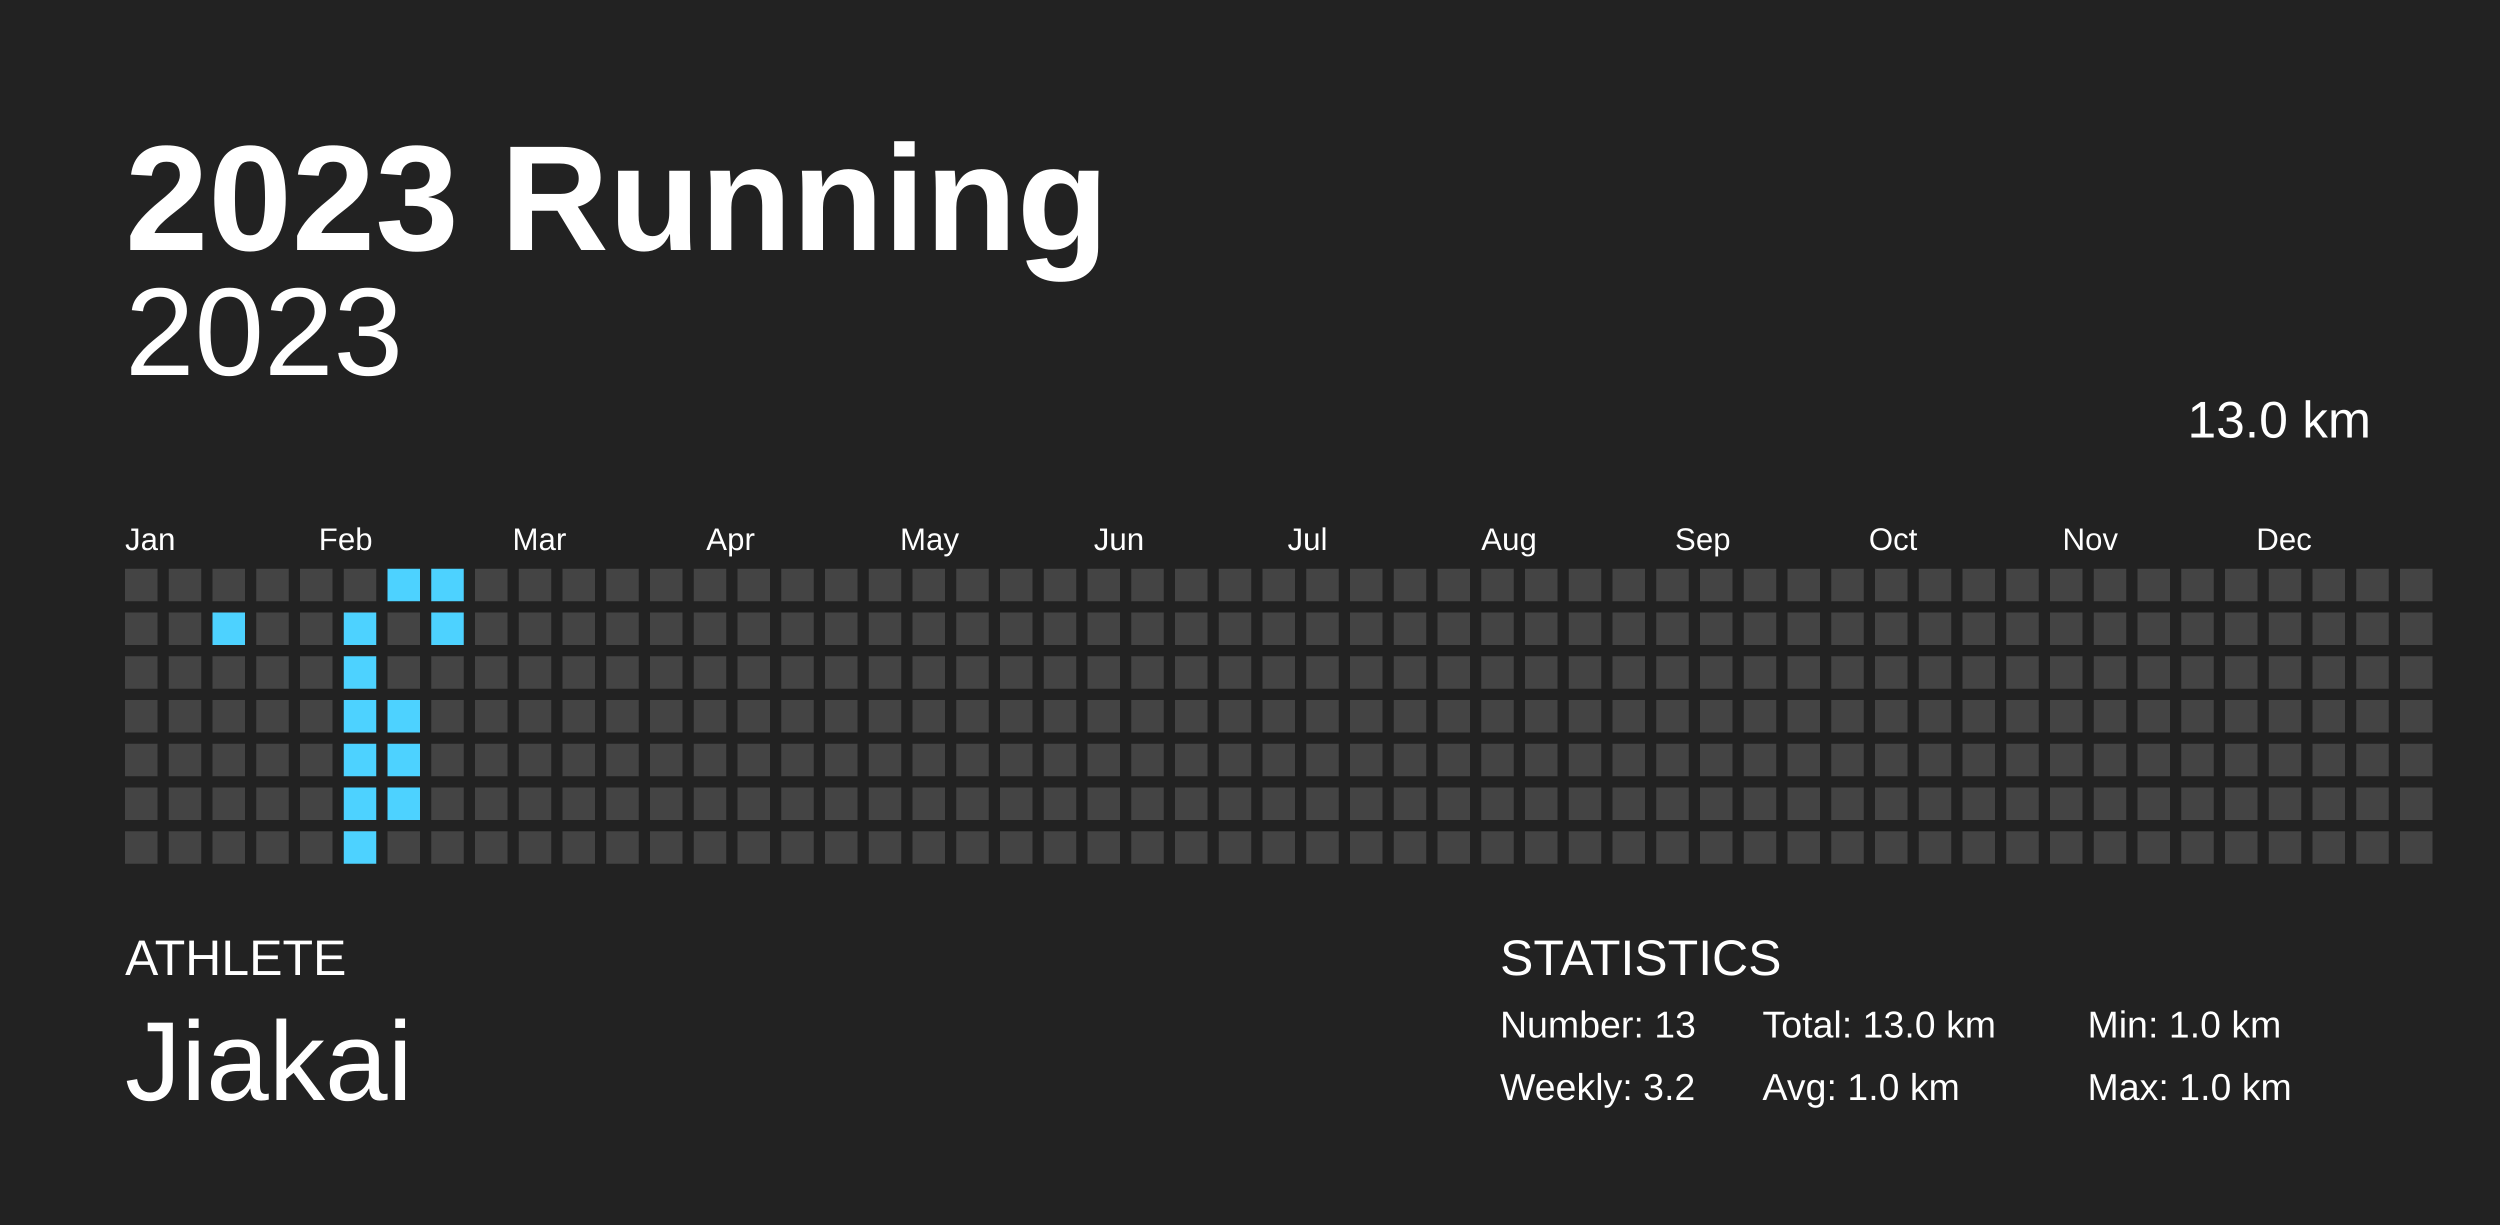
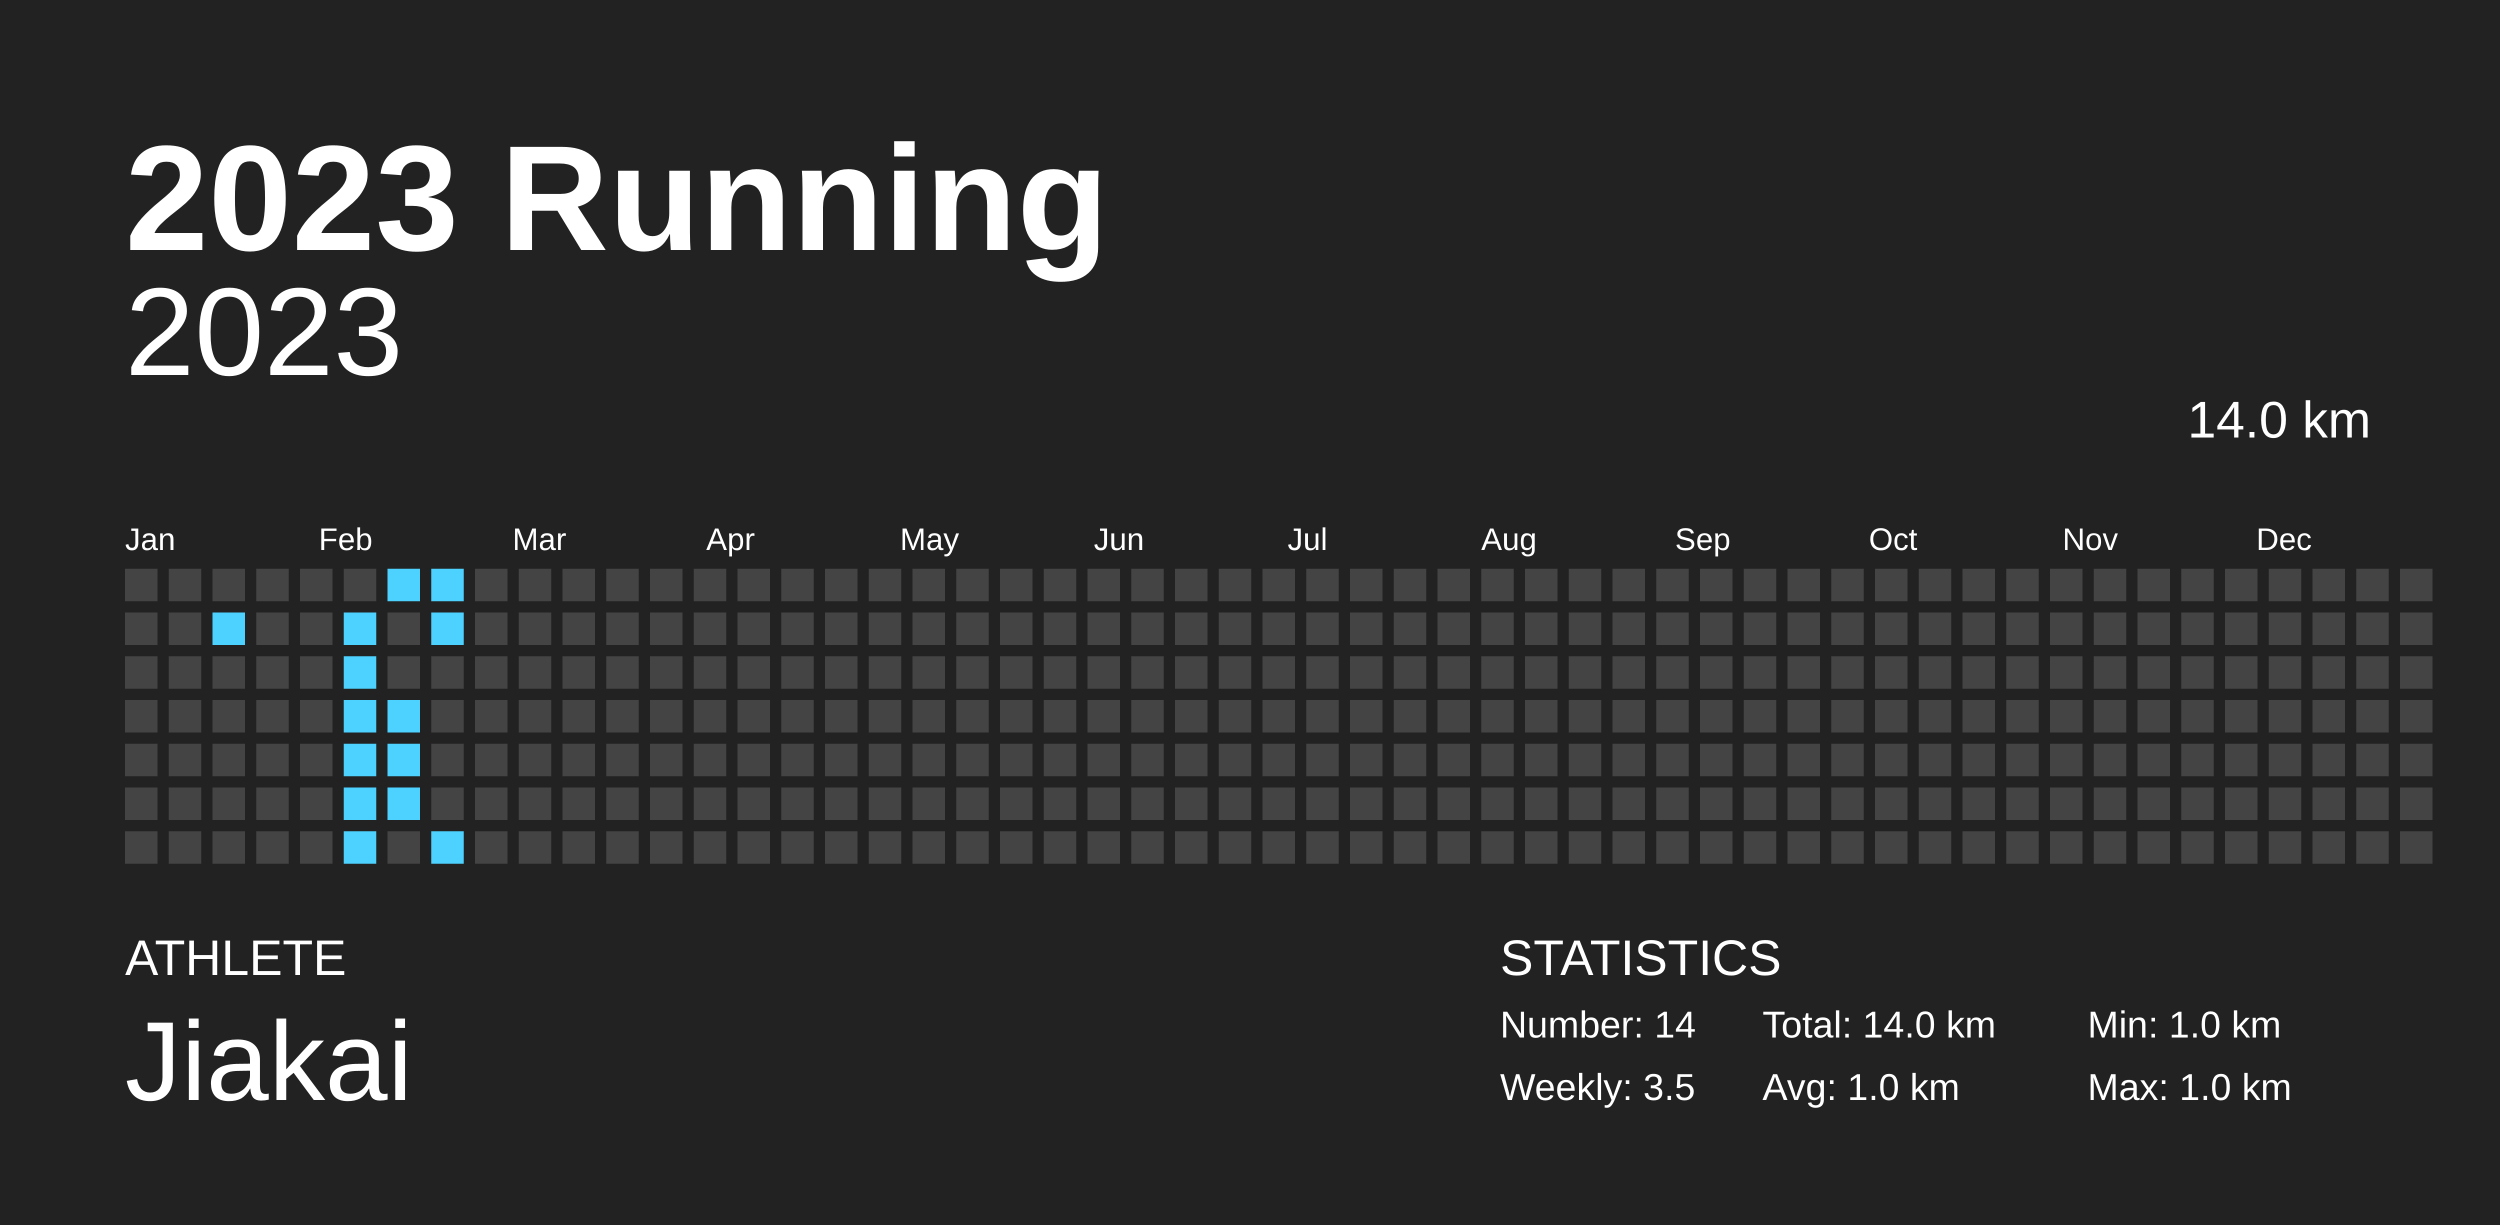
<svg xmlns="http://www.w3.org/2000/svg" baseProfile="full" height="98mm" version="1.1" viewBox="0,0,200,98" width="200mm">
  <defs />
  <rect fill="#222222" height="98" width="200" x="0" y="0" />
  <text fill="#FFFFFF" style="font-size:12px; font-family:Arial; font-weight:bold;" x="10" y="20">2023 Running</text>
  <text fill="#FFFFFF" style="font-size:4px; font-family:Arial" x="10" y="78">ATHLETE</text>
  <text fill="#FFFFFF" style="font-size:9px; font-family:Arial" x="10" y="88">Jiakai</text>
  <text fill="#FFFFFF" style="font-size:4px; font-family:Arial" x="120" y="78">STATISTICS</text>
-   <text fill="#FFFFFF" style="font-size:3px; font-family:Arial" x="120" y="83">Number: 13</text>
-   <text fill="#FFFFFF" style="font-size:3px; font-family:Arial" x="120" y="88">Weekly: 3.2</text>
-   <text fill="#FFFFFF" style="font-size:3px; font-family:Arial" x="141" y="83">Total: 13.0 km</text>
+   <text fill="#FFFFFF" style="font-size:3px; font-family:Arial" x="120" y="83">Number: 14</text>
+   <text fill="#FFFFFF" style="font-size:3px; font-family:Arial" x="120" y="88">Weekly: 3.5</text>
+   <text fill="#FFFFFF" style="font-size:3px; font-family:Arial" x="141" y="83">Total: 14.0 km</text>
  <text fill="#FFFFFF" style="font-size:3px; font-family:Arial" x="141" y="88">Avg: 1.0 km</text>
  <text fill="#FFFFFF" style="font-size:3px; font-family:Arial" x="167" y="83">Min: 1.0 km</text>
  <text fill="#FFFFFF" style="font-size:3px; font-family:Arial" x="167" y="88">Max: 1.0 km</text>
  <text alignment-baseline="hanging" fill="#FFFFFF" style="font-size:10.0px; font-family:Arial;" x="10" y="30">2023</text>
-   <text alignment-baseline="hanging" fill="#FFFFFF" style="font-size:4.125px; font-family:Arial;" x="175" y="35">13.0 km</text>
+   <text alignment-baseline="hanging" fill="#FFFFFF" style="font-size:4.125px; font-family:Arial;" x="175" y="35">14.0 km</text>
  <text fill="#FFFFFF" style="font-size:2.5px; font-family:Arial" x="10.0" y="44">Jan</text>
  <text fill="#FFFFFF" style="font-size:2.5px; font-family:Arial" x="25.5" y="44">Feb</text>
  <text fill="#FFFFFF" style="font-size:2.5px; font-family:Arial" x="41.0" y="44">Mar</text>
  <text fill="#FFFFFF" style="font-size:2.5px; font-family:Arial" x="56.5" y="44">Apr</text>
  <text fill="#FFFFFF" style="font-size:2.5px; font-family:Arial" x="72.0" y="44">May</text>
  <text fill="#FFFFFF" style="font-size:2.5px; font-family:Arial" x="87.5" y="44">Jun</text>
  <text fill="#FFFFFF" style="font-size:2.5px; font-family:Arial" x="103.0" y="44">Jul</text>
  <text fill="#FFFFFF" style="font-size:2.5px; font-family:Arial" x="118.5" y="44">Aug</text>
  <text fill="#FFFFFF" style="font-size:2.5px; font-family:Arial" x="134.0" y="44">Sep</text>
  <text fill="#FFFFFF" style="font-size:2.5px; font-family:Arial" x="149.5" y="44">Oct</text>
  <text fill="#FFFFFF" style="font-size:2.5px; font-family:Arial" x="165.0" y="44">Nov</text>
  <text fill="#FFFFFF" style="font-size:2.5px; font-family:Arial" x="180.5" y="44">Dec</text>
  <rect fill="#444444" height="2.6" width="2.6" x="10.0" y="45.5" />
  <rect fill="#444444" height="2.6" width="2.6" x="10.0" y="49.0" />
  <rect fill="#444444" height="2.6" width="2.6" x="10.0" y="52.5" />
  <rect fill="#444444" height="2.6" width="2.6" x="10.0" y="56.0" />
  <rect fill="#444444" height="2.6" width="2.6" x="10.0" y="59.5" />
  <rect fill="#444444" height="2.6" width="2.6" x="10.0" y="63.0" />
  <rect fill="#444444" height="2.6" width="2.6" x="10.0" y="66.5" />
  <rect fill="#444444" height="2.6" width="2.6" x="13.5" y="45.5" />
  <rect fill="#444444" height="2.6" width="2.6" x="13.5" y="49.0" />
  <rect fill="#444444" height="2.6" width="2.6" x="13.5" y="52.5" />
  <rect fill="#444444" height="2.6" width="2.6" x="13.5" y="56.0" />
  <rect fill="#444444" height="2.6" width="2.6" x="13.5" y="59.5" />
  <rect fill="#444444" height="2.6" width="2.6" x="13.5" y="63.0" />
  <rect fill="#444444" height="2.6" width="2.6" x="13.5" y="66.5" />
  <rect fill="#444444" height="2.6" width="2.6" x="17.0" y="45.5" />
  <rect fill="#4DD2FF" height="2.6" width="2.6" x="17.0" y="49.0" />
  <rect fill="#444444" height="2.6" width="2.6" x="17.0" y="52.5" />
  <rect fill="#444444" height="2.6" width="2.6" x="17.0" y="56.0" />
  <rect fill="#444444" height="2.6" width="2.6" x="17.0" y="59.5" />
  <rect fill="#444444" height="2.6" width="2.6" x="17.0" y="63.0" />
  <rect fill="#444444" height="2.6" width="2.6" x="17.0" y="66.5" />
  <rect fill="#444444" height="2.6" width="2.6" x="20.5" y="45.5" />
  <rect fill="#444444" height="2.6" width="2.6" x="20.5" y="49.0" />
  <rect fill="#444444" height="2.6" width="2.6" x="20.5" y="52.5" />
  <rect fill="#444444" height="2.6" width="2.6" x="20.5" y="56.0" />
  <rect fill="#444444" height="2.6" width="2.6" x="20.5" y="59.5" />
  <rect fill="#444444" height="2.6" width="2.6" x="20.5" y="63.0" />
  <rect fill="#444444" height="2.6" width="2.6" x="20.5" y="66.5" />
  <rect fill="#444444" height="2.6" width="2.6" x="24.0" y="45.5" />
  <rect fill="#444444" height="2.6" width="2.6" x="24.0" y="49.0" />
  <rect fill="#444444" height="2.6" width="2.6" x="24.0" y="52.5" />
  <rect fill="#444444" height="2.6" width="2.6" x="24.0" y="56.0" />
  <rect fill="#444444" height="2.6" width="2.6" x="24.0" y="59.5" />
  <rect fill="#444444" height="2.6" width="2.6" x="24.0" y="63.0" />
  <rect fill="#444444" height="2.6" width="2.6" x="24.0" y="66.5" />
  <rect fill="#444444" height="2.6" width="2.6" x="27.5" y="45.5" />
  <rect fill="#4DD2FF" height="2.6" width="2.6" x="27.5" y="49.0" />
  <rect fill="#4DD2FF" height="2.6" width="2.6" x="27.5" y="52.5" />
  <rect fill="#4DD2FF" height="2.6" width="2.6" x="27.5" y="56.0" />
  <rect fill="#4DD2FF" height="2.6" width="2.6" x="27.5" y="59.5" />
  <rect fill="#4DD2FF" height="2.6" width="2.6" x="27.5" y="63.0" />
  <rect fill="#4DD2FF" height="2.6" width="2.6" x="27.5" y="66.5" />
  <rect fill="#4DD2FF" height="2.6" width="2.6" x="31.0" y="45.5" />
  <rect fill="#444444" height="2.6" width="2.6" x="31.0" y="49.0" />
  <rect fill="#444444" height="2.6" width="2.6" x="31.0" y="52.5" />
  <rect fill="#4DD2FF" height="2.6" width="2.6" x="31.0" y="56.0" />
  <rect fill="#4DD2FF" height="2.6" width="2.6" x="31.0" y="59.5" />
  <rect fill="#4DD2FF" height="2.6" width="2.6" x="31.0" y="63.0" />
  <rect fill="#444444" height="2.6" width="2.6" x="31.0" y="66.5" />
  <rect fill="#4DD2FF" height="2.6" width="2.6" x="34.5" y="45.5" />
  <rect fill="#4DD2FF" height="2.6" width="2.6" x="34.5" y="49.0" />
  <rect fill="#444444" height="2.6" width="2.6" x="34.5" y="52.5" />
  <rect fill="#444444" height="2.6" width="2.6" x="34.5" y="56.0" />
  <rect fill="#444444" height="2.6" width="2.6" x="34.5" y="59.5" />
  <rect fill="#444444" height="2.6" width="2.6" x="34.5" y="63.0" />
-   <rect fill="#444444" height="2.6" width="2.6" x="34.5" y="66.5" />
+   <rect fill="#4DD2FF" height="2.6" width="2.6" x="34.5" y="66.5" />
  <rect fill="#444444" height="2.6" width="2.6" x="38.0" y="45.5" />
  <rect fill="#444444" height="2.6" width="2.6" x="38.0" y="49.0" />
  <rect fill="#444444" height="2.6" width="2.6" x="38.0" y="52.5" />
  <rect fill="#444444" height="2.6" width="2.6" x="38.0" y="56.0" />
  <rect fill="#444444" height="2.6" width="2.6" x="38.0" y="59.5" />
  <rect fill="#444444" height="2.6" width="2.6" x="38.0" y="63.0" />
  <rect fill="#444444" height="2.6" width="2.6" x="38.0" y="66.5" />
  <rect fill="#444444" height="2.6" width="2.6" x="41.5" y="45.5" />
  <rect fill="#444444" height="2.6" width="2.6" x="41.5" y="49.0" />
  <rect fill="#444444" height="2.6" width="2.6" x="41.5" y="52.5" />
  <rect fill="#444444" height="2.6" width="2.6" x="41.5" y="56.0" />
  <rect fill="#444444" height="2.6" width="2.6" x="41.5" y="59.5" />
  <rect fill="#444444" height="2.6" width="2.6" x="41.5" y="63.0" />
  <rect fill="#444444" height="2.6" width="2.6" x="41.5" y="66.5" />
  <rect fill="#444444" height="2.6" width="2.6" x="45.0" y="45.5" />
  <rect fill="#444444" height="2.6" width="2.6" x="45.0" y="49.0" />
  <rect fill="#444444" height="2.6" width="2.6" x="45.0" y="52.5" />
  <rect fill="#444444" height="2.6" width="2.6" x="45.0" y="56.0" />
  <rect fill="#444444" height="2.6" width="2.6" x="45.0" y="59.5" />
  <rect fill="#444444" height="2.6" width="2.6" x="45.0" y="63.0" />
  <rect fill="#444444" height="2.6" width="2.6" x="45.0" y="66.5" />
  <rect fill="#444444" height="2.6" width="2.6" x="48.5" y="45.5" />
  <rect fill="#444444" height="2.6" width="2.6" x="48.5" y="49.0" />
  <rect fill="#444444" height="2.6" width="2.6" x="48.5" y="52.5" />
  <rect fill="#444444" height="2.6" width="2.6" x="48.5" y="56.0" />
  <rect fill="#444444" height="2.6" width="2.6" x="48.5" y="59.5" />
  <rect fill="#444444" height="2.6" width="2.6" x="48.5" y="63.0" />
  <rect fill="#444444" height="2.6" width="2.6" x="48.5" y="66.5" />
  <rect fill="#444444" height="2.6" width="2.6" x="52.0" y="45.5" />
  <rect fill="#444444" height="2.6" width="2.6" x="52.0" y="49.0" />
  <rect fill="#444444" height="2.6" width="2.6" x="52.0" y="52.5" />
  <rect fill="#444444" height="2.6" width="2.6" x="52.0" y="56.0" />
  <rect fill="#444444" height="2.6" width="2.6" x="52.0" y="59.5" />
  <rect fill="#444444" height="2.6" width="2.6" x="52.0" y="63.0" />
  <rect fill="#444444" height="2.6" width="2.6" x="52.0" y="66.5" />
  <rect fill="#444444" height="2.6" width="2.6" x="55.5" y="45.5" />
  <rect fill="#444444" height="2.6" width="2.6" x="55.5" y="49.0" />
  <rect fill="#444444" height="2.6" width="2.6" x="55.5" y="52.5" />
  <rect fill="#444444" height="2.6" width="2.6" x="55.5" y="56.0" />
  <rect fill="#444444" height="2.6" width="2.6" x="55.5" y="59.5" />
  <rect fill="#444444" height="2.6" width="2.6" x="55.5" y="63.0" />
  <rect fill="#444444" height="2.6" width="2.6" x="55.5" y="66.5" />
  <rect fill="#444444" height="2.6" width="2.6" x="59.0" y="45.5" />
  <rect fill="#444444" height="2.6" width="2.6" x="59.0" y="49.0" />
  <rect fill="#444444" height="2.6" width="2.6" x="59.0" y="52.5" />
  <rect fill="#444444" height="2.6" width="2.6" x="59.0" y="56.0" />
  <rect fill="#444444" height="2.6" width="2.6" x="59.0" y="59.5" />
  <rect fill="#444444" height="2.6" width="2.6" x="59.0" y="63.0" />
  <rect fill="#444444" height="2.6" width="2.6" x="59.0" y="66.5" />
  <rect fill="#444444" height="2.6" width="2.6" x="62.5" y="45.5" />
  <rect fill="#444444" height="2.6" width="2.6" x="62.5" y="49.0" />
  <rect fill="#444444" height="2.6" width="2.6" x="62.5" y="52.5" />
  <rect fill="#444444" height="2.6" width="2.6" x="62.5" y="56.0" />
  <rect fill="#444444" height="2.6" width="2.6" x="62.5" y="59.5" />
  <rect fill="#444444" height="2.6" width="2.6" x="62.5" y="63.0" />
  <rect fill="#444444" height="2.6" width="2.6" x="62.5" y="66.5" />
  <rect fill="#444444" height="2.6" width="2.6" x="66.0" y="45.5" />
  <rect fill="#444444" height="2.6" width="2.6" x="66.0" y="49.0" />
  <rect fill="#444444" height="2.6" width="2.6" x="66.0" y="52.5" />
  <rect fill="#444444" height="2.6" width="2.6" x="66.0" y="56.0" />
  <rect fill="#444444" height="2.6" width="2.6" x="66.0" y="59.5" />
  <rect fill="#444444" height="2.6" width="2.6" x="66.0" y="63.0" />
  <rect fill="#444444" height="2.6" width="2.6" x="66.0" y="66.5" />
  <rect fill="#444444" height="2.6" width="2.6" x="69.5" y="45.5" />
  <rect fill="#444444" height="2.6" width="2.6" x="69.5" y="49.0" />
  <rect fill="#444444" height="2.6" width="2.6" x="69.5" y="52.5" />
  <rect fill="#444444" height="2.6" width="2.6" x="69.5" y="56.0" />
  <rect fill="#444444" height="2.6" width="2.6" x="69.5" y="59.5" />
  <rect fill="#444444" height="2.6" width="2.6" x="69.5" y="63.0" />
  <rect fill="#444444" height="2.6" width="2.6" x="69.5" y="66.5" />
  <rect fill="#444444" height="2.6" width="2.6" x="73.0" y="45.5" />
  <rect fill="#444444" height="2.6" width="2.6" x="73.0" y="49.0" />
  <rect fill="#444444" height="2.6" width="2.6" x="73.0" y="52.5" />
  <rect fill="#444444" height="2.6" width="2.6" x="73.0" y="56.0" />
  <rect fill="#444444" height="2.6" width="2.6" x="73.0" y="59.5" />
  <rect fill="#444444" height="2.6" width="2.6" x="73.0" y="63.0" />
  <rect fill="#444444" height="2.6" width="2.6" x="73.0" y="66.5" />
  <rect fill="#444444" height="2.6" width="2.6" x="76.5" y="45.5" />
  <rect fill="#444444" height="2.6" width="2.6" x="76.5" y="49.0" />
  <rect fill="#444444" height="2.6" width="2.6" x="76.5" y="52.5" />
  <rect fill="#444444" height="2.6" width="2.6" x="76.5" y="56.0" />
  <rect fill="#444444" height="2.6" width="2.6" x="76.5" y="59.5" />
  <rect fill="#444444" height="2.6" width="2.6" x="76.5" y="63.0" />
  <rect fill="#444444" height="2.6" width="2.6" x="76.5" y="66.5" />
  <rect fill="#444444" height="2.6" width="2.6" x="80.0" y="45.5" />
  <rect fill="#444444" height="2.6" width="2.6" x="80.0" y="49.0" />
  <rect fill="#444444" height="2.6" width="2.6" x="80.0" y="52.5" />
  <rect fill="#444444" height="2.6" width="2.6" x="80.0" y="56.0" />
  <rect fill="#444444" height="2.6" width="2.6" x="80.0" y="59.5" />
  <rect fill="#444444" height="2.6" width="2.6" x="80.0" y="63.0" />
  <rect fill="#444444" height="2.6" width="2.6" x="80.0" y="66.5" />
  <rect fill="#444444" height="2.6" width="2.6" x="83.5" y="45.5" />
  <rect fill="#444444" height="2.6" width="2.6" x="83.5" y="49.0" />
  <rect fill="#444444" height="2.6" width="2.6" x="83.5" y="52.5" />
  <rect fill="#444444" height="2.6" width="2.6" x="83.5" y="56.0" />
  <rect fill="#444444" height="2.6" width="2.6" x="83.5" y="59.5" />
  <rect fill="#444444" height="2.6" width="2.6" x="83.5" y="63.0" />
  <rect fill="#444444" height="2.6" width="2.6" x="83.5" y="66.5" />
  <rect fill="#444444" height="2.6" width="2.6" x="87.0" y="45.5" />
  <rect fill="#444444" height="2.6" width="2.6" x="87.0" y="49.0" />
  <rect fill="#444444" height="2.6" width="2.6" x="87.0" y="52.5" />
  <rect fill="#444444" height="2.6" width="2.6" x="87.0" y="56.0" />
  <rect fill="#444444" height="2.6" width="2.6" x="87.0" y="59.5" />
  <rect fill="#444444" height="2.6" width="2.6" x="87.0" y="63.0" />
  <rect fill="#444444" height="2.6" width="2.6" x="87.0" y="66.5" />
  <rect fill="#444444" height="2.6" width="2.6" x="90.5" y="45.5" />
  <rect fill="#444444" height="2.6" width="2.6" x="90.5" y="49.0" />
  <rect fill="#444444" height="2.6" width="2.6" x="90.5" y="52.5" />
  <rect fill="#444444" height="2.6" width="2.6" x="90.5" y="56.0" />
  <rect fill="#444444" height="2.6" width="2.6" x="90.5" y="59.5" />
  <rect fill="#444444" height="2.6" width="2.6" x="90.5" y="63.0" />
  <rect fill="#444444" height="2.6" width="2.6" x="90.5" y="66.5" />
  <rect fill="#444444" height="2.6" width="2.6" x="94.0" y="45.5" />
  <rect fill="#444444" height="2.6" width="2.6" x="94.0" y="49.0" />
  <rect fill="#444444" height="2.6" width="2.6" x="94.0" y="52.5" />
  <rect fill="#444444" height="2.6" width="2.6" x="94.0" y="56.0" />
  <rect fill="#444444" height="2.6" width="2.6" x="94.0" y="59.5" />
  <rect fill="#444444" height="2.6" width="2.6" x="94.0" y="63.0" />
  <rect fill="#444444" height="2.6" width="2.6" x="94.0" y="66.5" />
  <rect fill="#444444" height="2.6" width="2.6" x="97.5" y="45.5" />
  <rect fill="#444444" height="2.6" width="2.6" x="97.5" y="49.0" />
  <rect fill="#444444" height="2.6" width="2.6" x="97.5" y="52.5" />
  <rect fill="#444444" height="2.6" width="2.6" x="97.5" y="56.0" />
  <rect fill="#444444" height="2.6" width="2.6" x="97.5" y="59.5" />
  <rect fill="#444444" height="2.6" width="2.6" x="97.5" y="63.0" />
  <rect fill="#444444" height="2.6" width="2.6" x="97.5" y="66.5" />
  <rect fill="#444444" height="2.6" width="2.6" x="101.0" y="45.5" />
  <rect fill="#444444" height="2.6" width="2.6" x="101.0" y="49.0" />
  <rect fill="#444444" height="2.6" width="2.6" x="101.0" y="52.5" />
  <rect fill="#444444" height="2.6" width="2.6" x="101.0" y="56.0" />
  <rect fill="#444444" height="2.6" width="2.6" x="101.0" y="59.5" />
  <rect fill="#444444" height="2.6" width="2.6" x="101.0" y="63.0" />
  <rect fill="#444444" height="2.6" width="2.6" x="101.0" y="66.5" />
  <rect fill="#444444" height="2.6" width="2.6" x="104.5" y="45.5" />
  <rect fill="#444444" height="2.6" width="2.6" x="104.5" y="49.0" />
  <rect fill="#444444" height="2.6" width="2.6" x="104.5" y="52.5" />
  <rect fill="#444444" height="2.6" width="2.6" x="104.5" y="56.0" />
  <rect fill="#444444" height="2.6" width="2.6" x="104.5" y="59.5" />
  <rect fill="#444444" height="2.6" width="2.6" x="104.5" y="63.0" />
  <rect fill="#444444" height="2.6" width="2.6" x="104.5" y="66.5" />
  <rect fill="#444444" height="2.6" width="2.6" x="108.0" y="45.5" />
  <rect fill="#444444" height="2.6" width="2.6" x="108.0" y="49.0" />
  <rect fill="#444444" height="2.6" width="2.6" x="108.0" y="52.5" />
  <rect fill="#444444" height="2.6" width="2.6" x="108.0" y="56.0" />
  <rect fill="#444444" height="2.6" width="2.6" x="108.0" y="59.5" />
  <rect fill="#444444" height="2.6" width="2.6" x="108.0" y="63.0" />
  <rect fill="#444444" height="2.6" width="2.6" x="108.0" y="66.5" />
  <rect fill="#444444" height="2.6" width="2.6" x="111.5" y="45.5" />
  <rect fill="#444444" height="2.6" width="2.6" x="111.5" y="49.0" />
  <rect fill="#444444" height="2.6" width="2.6" x="111.5" y="52.5" />
  <rect fill="#444444" height="2.6" width="2.6" x="111.5" y="56.0" />
  <rect fill="#444444" height="2.6" width="2.6" x="111.5" y="59.5" />
  <rect fill="#444444" height="2.6" width="2.6" x="111.5" y="63.0" />
  <rect fill="#444444" height="2.6" width="2.6" x="111.5" y="66.5" />
  <rect fill="#444444" height="2.6" width="2.6" x="115.0" y="45.5" />
  <rect fill="#444444" height="2.6" width="2.6" x="115.0" y="49.0" />
  <rect fill="#444444" height="2.6" width="2.6" x="115.0" y="52.5" />
  <rect fill="#444444" height="2.6" width="2.6" x="115.0" y="56.0" />
  <rect fill="#444444" height="2.6" width="2.6" x="115.0" y="59.5" />
  <rect fill="#444444" height="2.6" width="2.6" x="115.0" y="63.0" />
  <rect fill="#444444" height="2.6" width="2.6" x="115.0" y="66.5" />
  <rect fill="#444444" height="2.6" width="2.6" x="118.5" y="45.5" />
  <rect fill="#444444" height="2.6" width="2.6" x="118.5" y="49.0" />
  <rect fill="#444444" height="2.6" width="2.6" x="118.5" y="52.5" />
  <rect fill="#444444" height="2.6" width="2.6" x="118.5" y="56.0" />
  <rect fill="#444444" height="2.6" width="2.6" x="118.5" y="59.5" />
  <rect fill="#444444" height="2.6" width="2.6" x="118.5" y="63.0" />
  <rect fill="#444444" height="2.6" width="2.6" x="118.5" y="66.5" />
  <rect fill="#444444" height="2.6" width="2.6" x="122.0" y="45.5" />
  <rect fill="#444444" height="2.6" width="2.6" x="122.0" y="49.0" />
  <rect fill="#444444" height="2.6" width="2.6" x="122.0" y="52.5" />
  <rect fill="#444444" height="2.6" width="2.6" x="122.0" y="56.0" />
  <rect fill="#444444" height="2.6" width="2.6" x="122.0" y="59.5" />
  <rect fill="#444444" height="2.6" width="2.6" x="122.0" y="63.0" />
  <rect fill="#444444" height="2.6" width="2.6" x="122.0" y="66.5" />
  <rect fill="#444444" height="2.6" width="2.6" x="125.5" y="45.5" />
  <rect fill="#444444" height="2.6" width="2.6" x="125.5" y="49.0" />
  <rect fill="#444444" height="2.6" width="2.6" x="125.5" y="52.5" />
  <rect fill="#444444" height="2.6" width="2.6" x="125.5" y="56.0" />
  <rect fill="#444444" height="2.6" width="2.6" x="125.5" y="59.5" />
  <rect fill="#444444" height="2.6" width="2.6" x="125.5" y="63.0" />
  <rect fill="#444444" height="2.6" width="2.6" x="125.5" y="66.5" />
  <rect fill="#444444" height="2.6" width="2.6" x="129.0" y="45.5" />
  <rect fill="#444444" height="2.6" width="2.6" x="129.0" y="49.0" />
  <rect fill="#444444" height="2.6" width="2.6" x="129.0" y="52.5" />
  <rect fill="#444444" height="2.6" width="2.6" x="129.0" y="56.0" />
  <rect fill="#444444" height="2.6" width="2.6" x="129.0" y="59.5" />
  <rect fill="#444444" height="2.6" width="2.6" x="129.0" y="63.0" />
  <rect fill="#444444" height="2.6" width="2.6" x="129.0" y="66.5" />
  <rect fill="#444444" height="2.6" width="2.6" x="132.5" y="45.5" />
  <rect fill="#444444" height="2.6" width="2.6" x="132.5" y="49.0" />
  <rect fill="#444444" height="2.6" width="2.6" x="132.5" y="52.5" />
  <rect fill="#444444" height="2.6" width="2.6" x="132.5" y="56.0" />
  <rect fill="#444444" height="2.6" width="2.6" x="132.5" y="59.5" />
  <rect fill="#444444" height="2.6" width="2.6" x="132.5" y="63.0" />
  <rect fill="#444444" height="2.6" width="2.6" x="132.5" y="66.5" />
  <rect fill="#444444" height="2.6" width="2.6" x="136.0" y="45.5" />
  <rect fill="#444444" height="2.6" width="2.6" x="136.0" y="49.0" />
  <rect fill="#444444" height="2.6" width="2.6" x="136.0" y="52.5" />
  <rect fill="#444444" height="2.6" width="2.6" x="136.0" y="56.0" />
  <rect fill="#444444" height="2.6" width="2.6" x="136.0" y="59.5" />
  <rect fill="#444444" height="2.6" width="2.6" x="136.0" y="63.0" />
  <rect fill="#444444" height="2.6" width="2.6" x="136.0" y="66.5" />
  <rect fill="#444444" height="2.6" width="2.6" x="139.5" y="45.5" />
  <rect fill="#444444" height="2.6" width="2.6" x="139.5" y="49.0" />
  <rect fill="#444444" height="2.6" width="2.6" x="139.5" y="52.5" />
  <rect fill="#444444" height="2.6" width="2.6" x="139.5" y="56.0" />
  <rect fill="#444444" height="2.6" width="2.6" x="139.5" y="59.5" />
  <rect fill="#444444" height="2.6" width="2.6" x="139.5" y="63.0" />
  <rect fill="#444444" height="2.6" width="2.6" x="139.5" y="66.5" />
  <rect fill="#444444" height="2.6" width="2.6" x="143.0" y="45.5" />
  <rect fill="#444444" height="2.6" width="2.6" x="143.0" y="49.0" />
  <rect fill="#444444" height="2.6" width="2.6" x="143.0" y="52.5" />
  <rect fill="#444444" height="2.6" width="2.6" x="143.0" y="56.0" />
  <rect fill="#444444" height="2.6" width="2.6" x="143.0" y="59.5" />
  <rect fill="#444444" height="2.6" width="2.6" x="143.0" y="63.0" />
  <rect fill="#444444" height="2.6" width="2.6" x="143.0" y="66.5" />
  <rect fill="#444444" height="2.6" width="2.6" x="146.5" y="45.5" />
  <rect fill="#444444" height="2.6" width="2.6" x="146.5" y="49.0" />
  <rect fill="#444444" height="2.6" width="2.6" x="146.5" y="52.5" />
  <rect fill="#444444" height="2.6" width="2.6" x="146.5" y="56.0" />
  <rect fill="#444444" height="2.6" width="2.6" x="146.5" y="59.5" />
  <rect fill="#444444" height="2.6" width="2.6" x="146.5" y="63.0" />
  <rect fill="#444444" height="2.6" width="2.6" x="146.5" y="66.5" />
  <rect fill="#444444" height="2.6" width="2.6" x="150.0" y="45.5" />
  <rect fill="#444444" height="2.6" width="2.6" x="150.0" y="49.0" />
  <rect fill="#444444" height="2.6" width="2.6" x="150.0" y="52.5" />
  <rect fill="#444444" height="2.6" width="2.6" x="150.0" y="56.0" />
  <rect fill="#444444" height="2.6" width="2.6" x="150.0" y="59.5" />
  <rect fill="#444444" height="2.6" width="2.6" x="150.0" y="63.0" />
  <rect fill="#444444" height="2.6" width="2.6" x="150.0" y="66.5" />
  <rect fill="#444444" height="2.6" width="2.6" x="153.5" y="45.5" />
  <rect fill="#444444" height="2.6" width="2.6" x="153.5" y="49.0" />
  <rect fill="#444444" height="2.6" width="2.6" x="153.5" y="52.5" />
  <rect fill="#444444" height="2.6" width="2.6" x="153.5" y="56.0" />
  <rect fill="#444444" height="2.6" width="2.6" x="153.5" y="59.5" />
  <rect fill="#444444" height="2.6" width="2.6" x="153.5" y="63.0" />
  <rect fill="#444444" height="2.6" width="2.6" x="153.5" y="66.5" />
  <rect fill="#444444" height="2.6" width="2.6" x="157.0" y="45.5" />
  <rect fill="#444444" height="2.6" width="2.6" x="157.0" y="49.0" />
  <rect fill="#444444" height="2.6" width="2.6" x="157.0" y="52.5" />
  <rect fill="#444444" height="2.6" width="2.6" x="157.0" y="56.0" />
  <rect fill="#444444" height="2.6" width="2.6" x="157.0" y="59.5" />
  <rect fill="#444444" height="2.6" width="2.6" x="157.0" y="63.0" />
  <rect fill="#444444" height="2.6" width="2.6" x="157.0" y="66.5" />
  <rect fill="#444444" height="2.6" width="2.6" x="160.5" y="45.5" />
  <rect fill="#444444" height="2.6" width="2.6" x="160.5" y="49.0" />
  <rect fill="#444444" height="2.6" width="2.6" x="160.5" y="52.5" />
  <rect fill="#444444" height="2.6" width="2.6" x="160.5" y="56.0" />
  <rect fill="#444444" height="2.6" width="2.6" x="160.5" y="59.5" />
  <rect fill="#444444" height="2.6" width="2.6" x="160.5" y="63.0" />
  <rect fill="#444444" height="2.6" width="2.6" x="160.5" y="66.5" />
  <rect fill="#444444" height="2.6" width="2.6" x="164.0" y="45.5" />
  <rect fill="#444444" height="2.6" width="2.6" x="164.0" y="49.0" />
  <rect fill="#444444" height="2.6" width="2.6" x="164.0" y="52.5" />
  <rect fill="#444444" height="2.6" width="2.6" x="164.0" y="56.0" />
  <rect fill="#444444" height="2.6" width="2.6" x="164.0" y="59.5" />
  <rect fill="#444444" height="2.6" width="2.6" x="164.0" y="63.0" />
  <rect fill="#444444" height="2.6" width="2.6" x="164.0" y="66.5" />
  <rect fill="#444444" height="2.6" width="2.6" x="167.5" y="45.5" />
  <rect fill="#444444" height="2.6" width="2.6" x="167.5" y="49.0" />
  <rect fill="#444444" height="2.6" width="2.6" x="167.5" y="52.5" />
  <rect fill="#444444" height="2.6" width="2.6" x="167.5" y="56.0" />
  <rect fill="#444444" height="2.6" width="2.6" x="167.5" y="59.5" />
  <rect fill="#444444" height="2.6" width="2.6" x="167.5" y="63.0" />
  <rect fill="#444444" height="2.6" width="2.6" x="167.5" y="66.5" />
  <rect fill="#444444" height="2.6" width="2.6" x="171.0" y="45.5" />
  <rect fill="#444444" height="2.6" width="2.6" x="171.0" y="49.0" />
  <rect fill="#444444" height="2.6" width="2.6" x="171.0" y="52.5" />
  <rect fill="#444444" height="2.6" width="2.6" x="171.0" y="56.0" />
  <rect fill="#444444" height="2.6" width="2.6" x="171.0" y="59.5" />
  <rect fill="#444444" height="2.6" width="2.6" x="171.0" y="63.0" />
  <rect fill="#444444" height="2.6" width="2.6" x="171.0" y="66.5" />
  <rect fill="#444444" height="2.6" width="2.6" x="174.5" y="45.5" />
  <rect fill="#444444" height="2.6" width="2.6" x="174.5" y="49.0" />
  <rect fill="#444444" height="2.6" width="2.6" x="174.5" y="52.5" />
  <rect fill="#444444" height="2.6" width="2.6" x="174.5" y="56.0" />
  <rect fill="#444444" height="2.6" width="2.6" x="174.5" y="59.5" />
  <rect fill="#444444" height="2.6" width="2.6" x="174.5" y="63.0" />
  <rect fill="#444444" height="2.6" width="2.6" x="174.5" y="66.5" />
  <rect fill="#444444" height="2.6" width="2.6" x="178.0" y="45.5" />
  <rect fill="#444444" height="2.6" width="2.6" x="178.0" y="49.0" />
  <rect fill="#444444" height="2.6" width="2.6" x="178.0" y="52.5" />
  <rect fill="#444444" height="2.6" width="2.6" x="178.0" y="56.0" />
  <rect fill="#444444" height="2.6" width="2.6" x="178.0" y="59.5" />
  <rect fill="#444444" height="2.6" width="2.6" x="178.0" y="63.0" />
  <rect fill="#444444" height="2.6" width="2.6" x="178.0" y="66.5" />
  <rect fill="#444444" height="2.6" width="2.6" x="181.5" y="45.5" />
  <rect fill="#444444" height="2.6" width="2.6" x="181.5" y="49.0" />
  <rect fill="#444444" height="2.6" width="2.6" x="181.5" y="52.5" />
  <rect fill="#444444" height="2.6" width="2.6" x="181.5" y="56.0" />
  <rect fill="#444444" height="2.6" width="2.6" x="181.5" y="59.5" />
  <rect fill="#444444" height="2.6" width="2.6" x="181.5" y="63.0" />
  <rect fill="#444444" height="2.6" width="2.6" x="181.5" y="66.5" />
  <rect fill="#444444" height="2.6" width="2.6" x="185.0" y="45.5" />
  <rect fill="#444444" height="2.6" width="2.6" x="185.0" y="49.0" />
  <rect fill="#444444" height="2.6" width="2.6" x="185.0" y="52.5" />
  <rect fill="#444444" height="2.6" width="2.6" x="185.0" y="56.0" />
  <rect fill="#444444" height="2.6" width="2.6" x="185.0" y="59.5" />
  <rect fill="#444444" height="2.6" width="2.6" x="185.0" y="63.0" />
  <rect fill="#444444" height="2.6" width="2.6" x="185.0" y="66.5" />
  <rect fill="#444444" height="2.6" width="2.6" x="188.5" y="45.5" />
  <rect fill="#444444" height="2.6" width="2.6" x="188.5" y="49.0" />
  <rect fill="#444444" height="2.6" width="2.6" x="188.5" y="52.5" />
  <rect fill="#444444" height="2.6" width="2.6" x="188.5" y="56.0" />
  <rect fill="#444444" height="2.6" width="2.6" x="188.5" y="59.5" />
  <rect fill="#444444" height="2.6" width="2.6" x="188.5" y="63.0" />
  <rect fill="#444444" height="2.6" width="2.6" x="188.5" y="66.5" />
  <rect fill="#444444" height="2.6" width="2.6" x="192.0" y="45.5" />
  <rect fill="#444444" height="2.6" width="2.6" x="192.0" y="49.0" />
  <rect fill="#444444" height="2.6" width="2.6" x="192.0" y="52.5" />
  <rect fill="#444444" height="2.6" width="2.6" x="192.0" y="56.0" />
  <rect fill="#444444" height="2.6" width="2.6" x="192.0" y="59.5" />
  <rect fill="#444444" height="2.6" width="2.6" x="192.0" y="63.0" />
  <rect fill="#444444" height="2.6" width="2.6" x="192.0" y="66.5" />
</svg>
